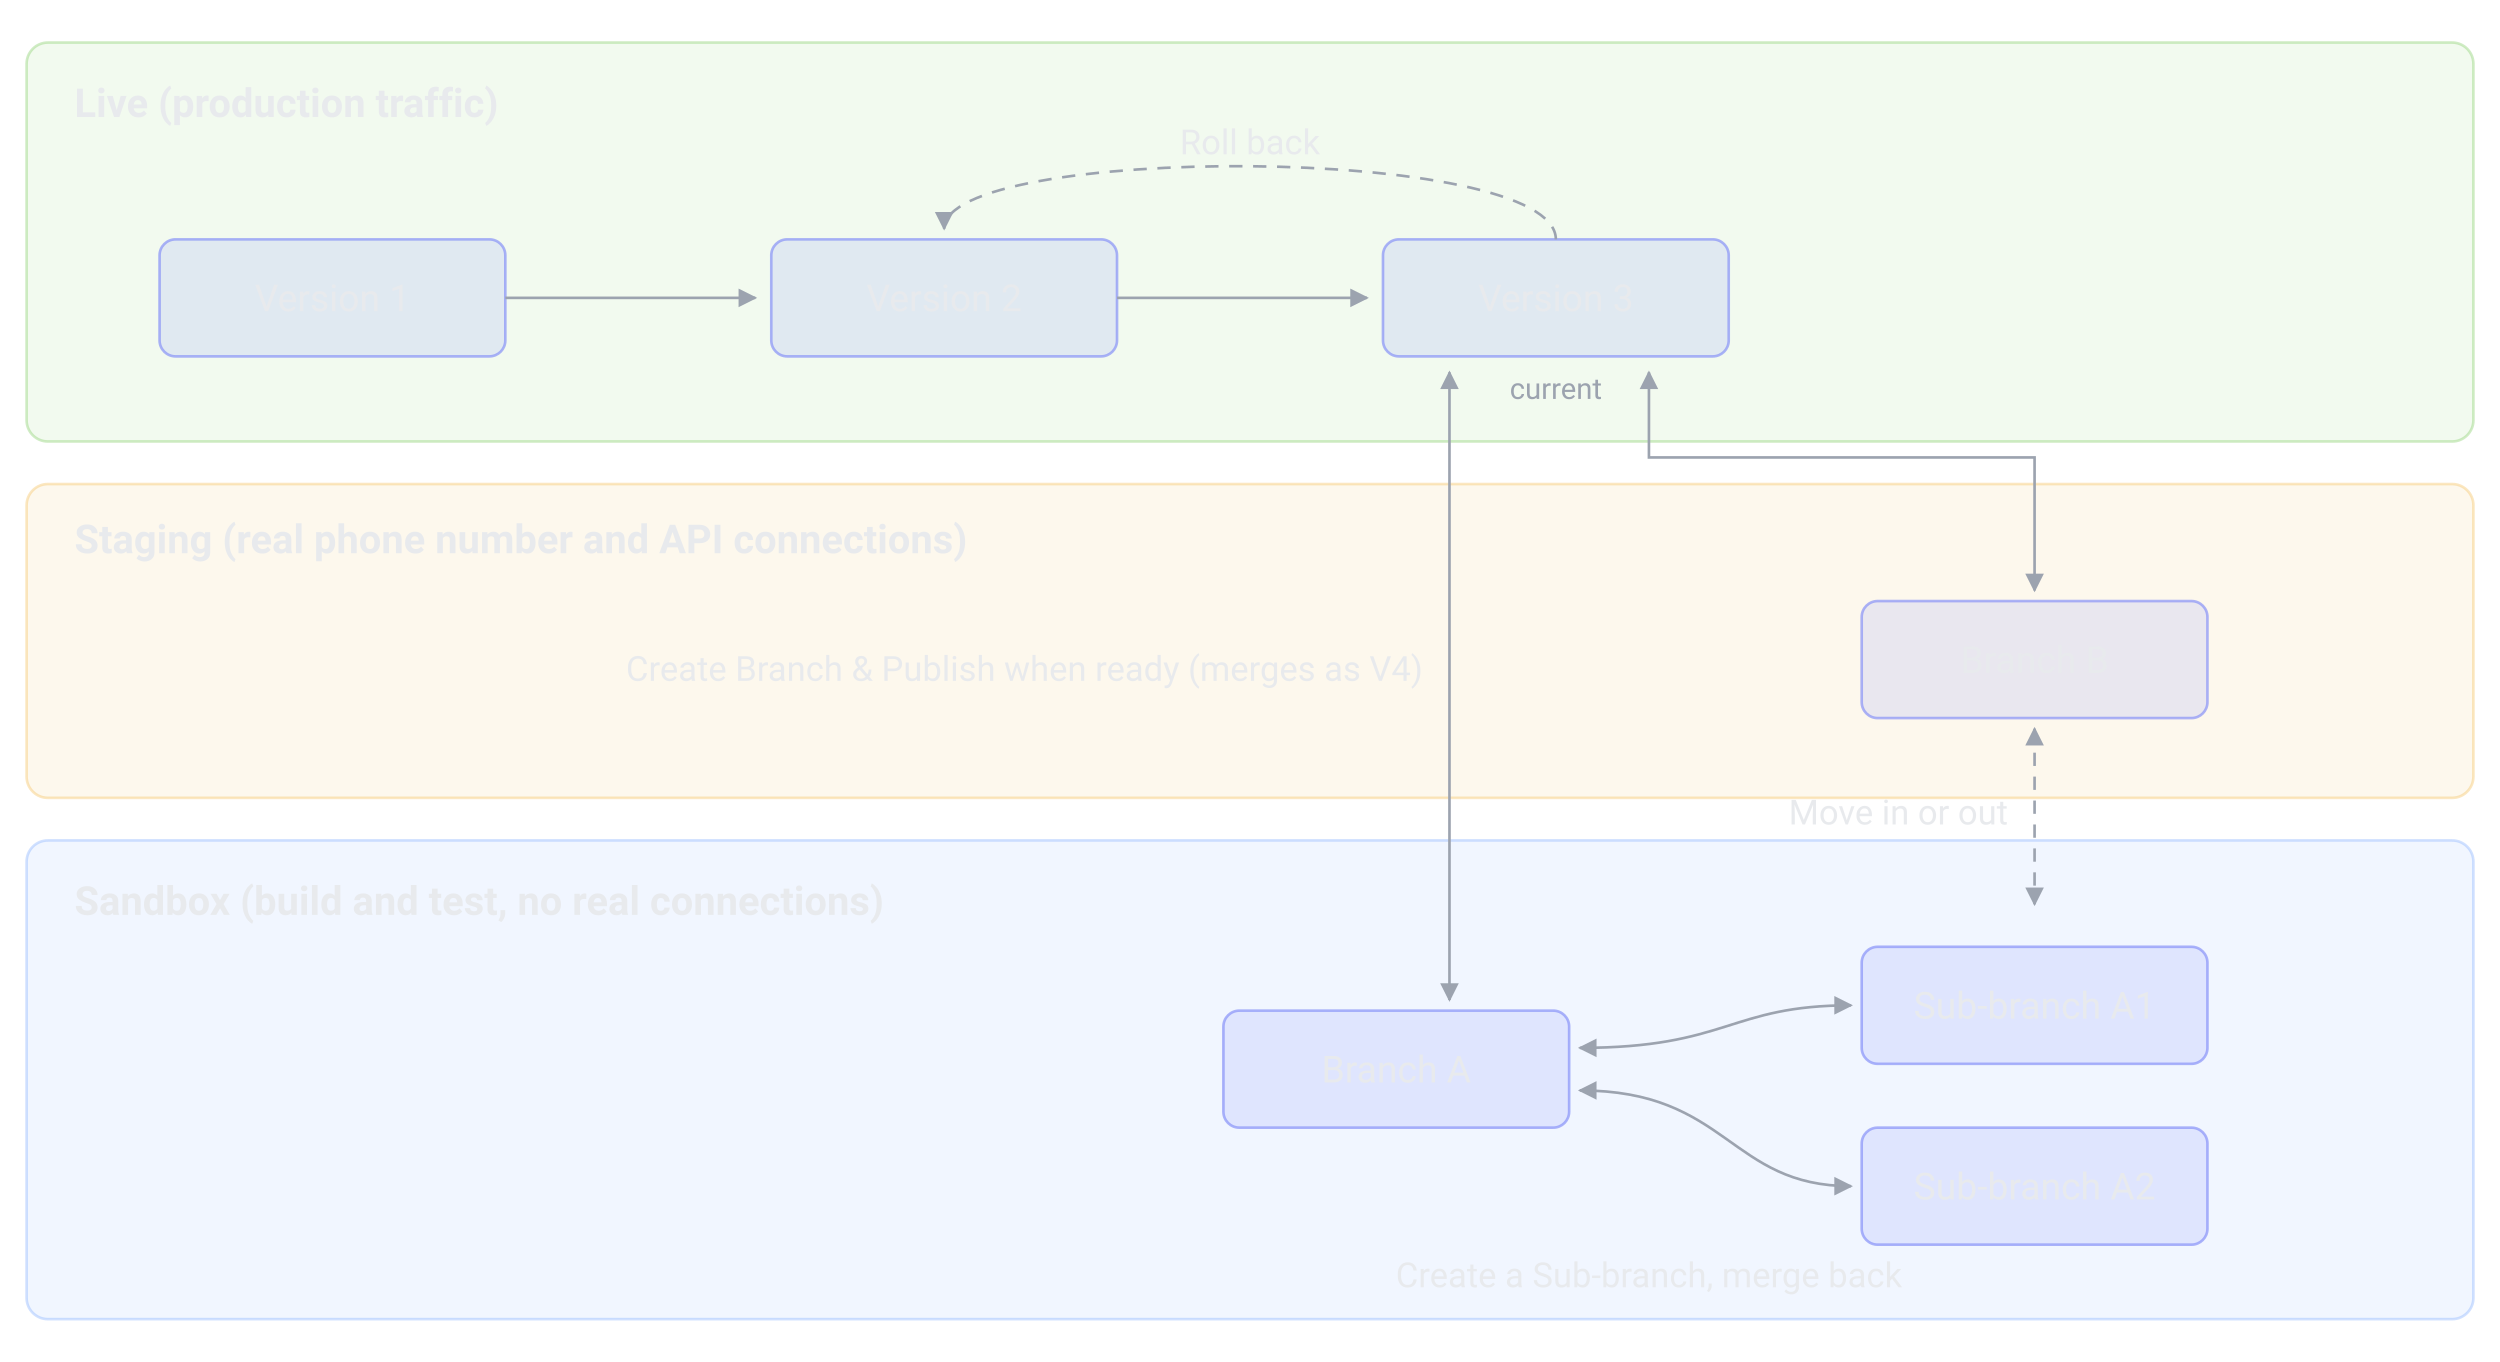
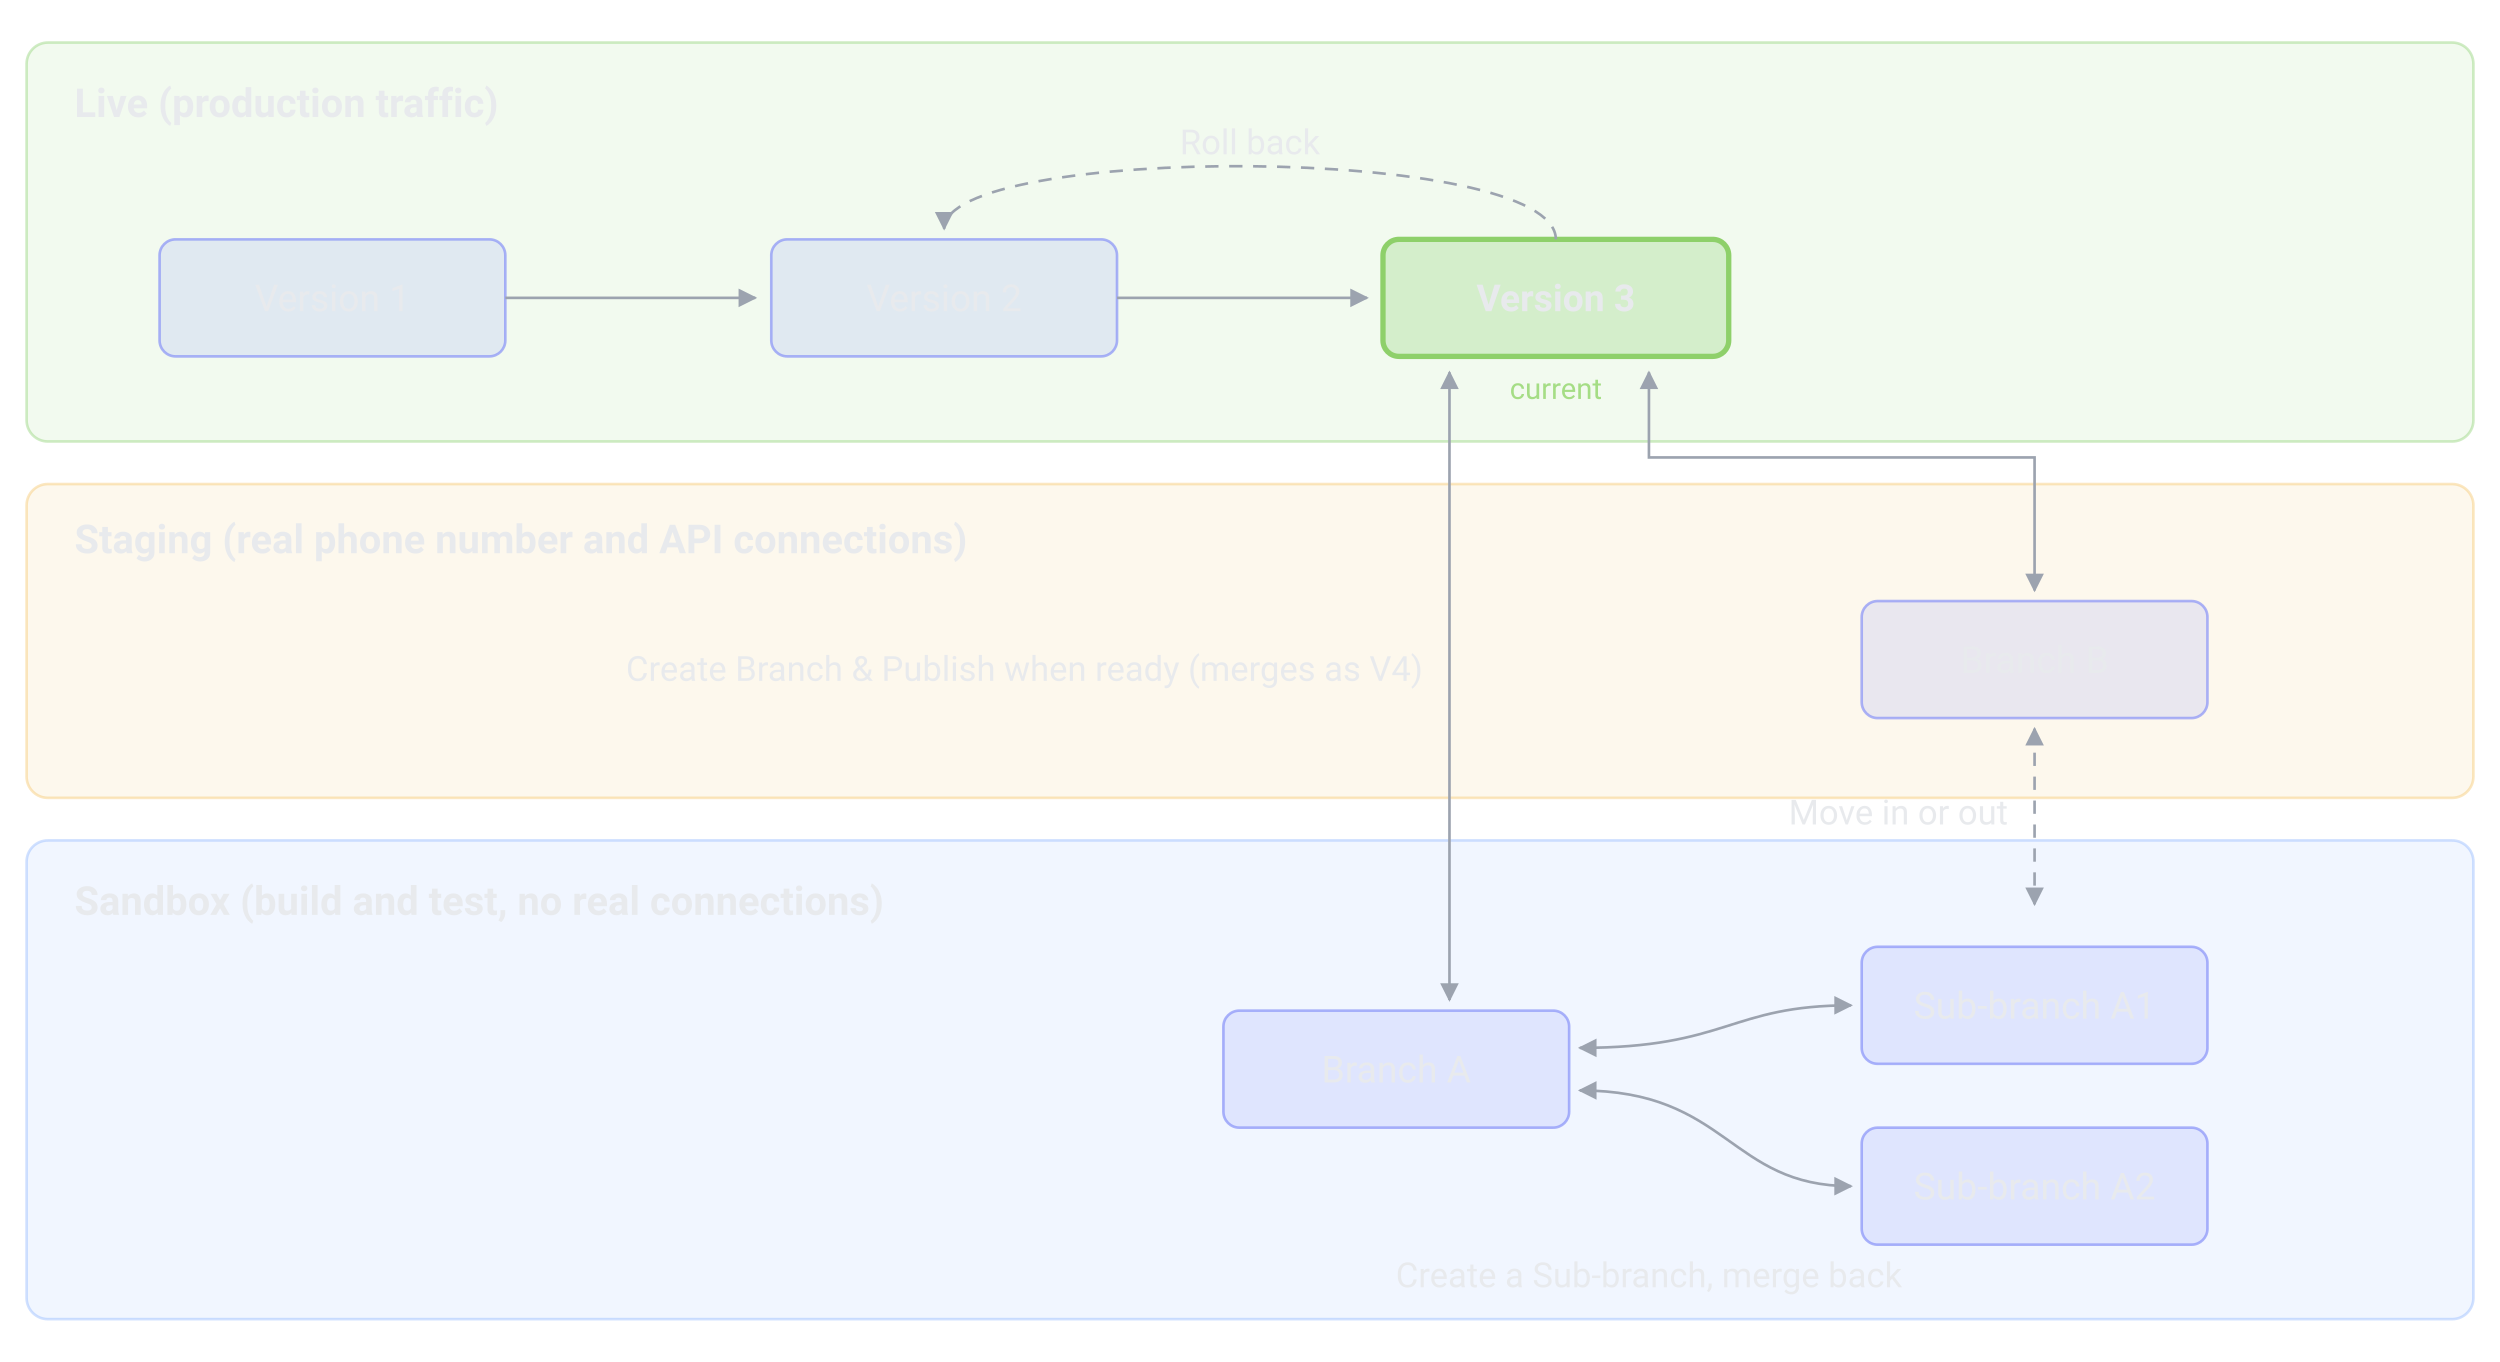
<svg xmlns="http://www.w3.org/2000/svg" viewBox="0 0 940 512" font-family="ui-sans-serif, system-ui, -apple-system, 'Segoe UI', Roboto, Helvetica, Arial, sans-serif">
  <defs>
    <marker id="arr" viewBox="0 0 10 10" refX="9" refY="5" markerWidth="7" markerHeight="7" orient="auto-start-reverse">
      <path d="M 0 0 L 10 5 L 0 10 z" fill="#9ca3af" />
    </marker>
  </defs>
  <rect x="10" y="16" width="920" height="150" rx="8" fill="rgba(120,200,90,0.10)" stroke="rgba(120,200,90,0.35)" />
  <rect x="10" y="182" width="920" height="118" rx="8" fill="rgba(240,180,60,0.09)" stroke="rgba(240,180,60,0.32)" />
  <rect x="10" y="316" width="920" height="180" rx="8" fill="rgba(110,160,255,0.09)" stroke="rgba(110,160,255,0.32)" />
  <text x="28" y="44" font-size="15" font-weight="600" fill="#e8eaed">Live (production traffic)</text>
  <text x="28" y="208" font-size="15" font-weight="600" fill="#e8eaed">Staging (real phone number and API connections)</text>
  <text x="28" y="344" font-size="15" font-weight="600" fill="#e8eaed">Sandbox (build and test, no real connections)</text>
  <rect x="60" y="90" width="130" height="44" rx="6" fill="rgba(129,140,248,0.16)" stroke="rgba(129,140,248,0.65)" />
  <rect x="290" y="90" width="130" height="44" rx="6" fill="rgba(129,140,248,0.16)" stroke="rgba(129,140,248,0.65)" />
-   <rect x="520" y="90" width="130" height="44" rx="6" fill="rgba(129,140,248,0.16)" stroke="rgba(129,140,248,0.65)" />
+   <rect x="520" y="90" width="130" height="44" rx="6" fill="rgba(120,200,90,0.24)" stroke="#8ed06a" stroke-width="2" />
  <text x="125" y="117" font-size="14" text-anchor="middle" fill="#e8eaed">Version 1</text>
  <text x="355" y="117" font-size="14" text-anchor="middle" fill="#e8eaed">Version 2</text>
-   <text x="585" y="117" font-size="14" text-anchor="middle" fill="#e8eaed">Version 3</text>
-   <text x="585" y="150" font-size="11" text-anchor="middle" fill="#9ca3af">current</text>
+   <text x="585" y="117" font-size="14" font-weight="600" text-anchor="middle" fill="#e8eaed">Version 3</text>
+   <text x="585" y="150" font-size="11" text-anchor="middle" fill="#a5dd85">current</text>
  <line x1="190" y1="112" x2="284" y2="112" stroke="#9ca3af" marker-end="url(#arr)" />
  <line x1="420" y1="112" x2="514" y2="112" stroke="#9ca3af" marker-end="url(#arr)" />
  <path d="M 585 90 C 585 54, 355 54, 355 86" fill="none" stroke="#9ca3af" stroke-dasharray="5 4" marker-end="url(#arr)" />
  <text x="470" y="58" font-size="13" text-anchor="middle" fill="#e8eaed">Roll back</text>
  <rect x="700" y="226" width="130" height="44" rx="6" fill="rgba(129,140,248,0.16)" stroke="rgba(129,140,248,0.65)" />
  <text x="765" y="253" font-size="14" text-anchor="middle" fill="#e8eaed">Branch B</text>
  <path d="M 765 222 L 765 172 L 620 172 L 620 140" fill="none" stroke="#9ca3af" marker-start="url(#arr)" marker-end="url(#arr)" />
  <line x1="765" y1="274" x2="765" y2="340" stroke="#9ca3af" stroke-dasharray="5 4" marker-start="url(#arr)" marker-end="url(#arr)" />
  <text x="755" y="310" font-size="13" text-anchor="end" fill="#e8eaed">Move in or out</text>
  <rect x="460" y="380" width="130" height="44" rx="6" fill="rgba(129,140,248,0.16)" stroke="rgba(129,140,248,0.65)" />
  <rect x="700" y="356" width="130" height="44" rx="6" fill="rgba(129,140,248,0.16)" stroke="rgba(129,140,248,0.65)" />
  <rect x="700" y="424" width="130" height="44" rx="6" fill="rgba(129,140,248,0.16)" stroke="rgba(129,140,248,0.65)" />
  <text x="525" y="407" font-size="14" text-anchor="middle" fill="#e8eaed">Branch A</text>
  <text x="765" y="383" font-size="14" text-anchor="middle" fill="#e8eaed">Sub-branch A1</text>
  <text x="765" y="451" font-size="14" text-anchor="middle" fill="#e8eaed">Sub-branch A2</text>
  <path d="M 594 394 C 650 394, 650 378, 696 378" fill="none" stroke="#9ca3af" marker-start="url(#arr)" marker-end="url(#arr)" />
  <path d="M 594 410 C 650 410, 650 446, 696 446" fill="none" stroke="#9ca3af" marker-start="url(#arr)" marker-end="url(#arr)" />
  <text x="620" y="484" font-size="13" text-anchor="middle" fill="#e8eaed">Create a Sub-branch, merge back</text>
  <path d="M 545 140 L 545 376" fill="none" stroke="#9ca3af" marker-start="url(#arr)" marker-end="url(#arr)" />
  <text x="535" y="256" font-size="13" text-anchor="end" fill="#e8eaed">Create Branch &amp; Publish when ready (merges as V4)</text>
</svg>
